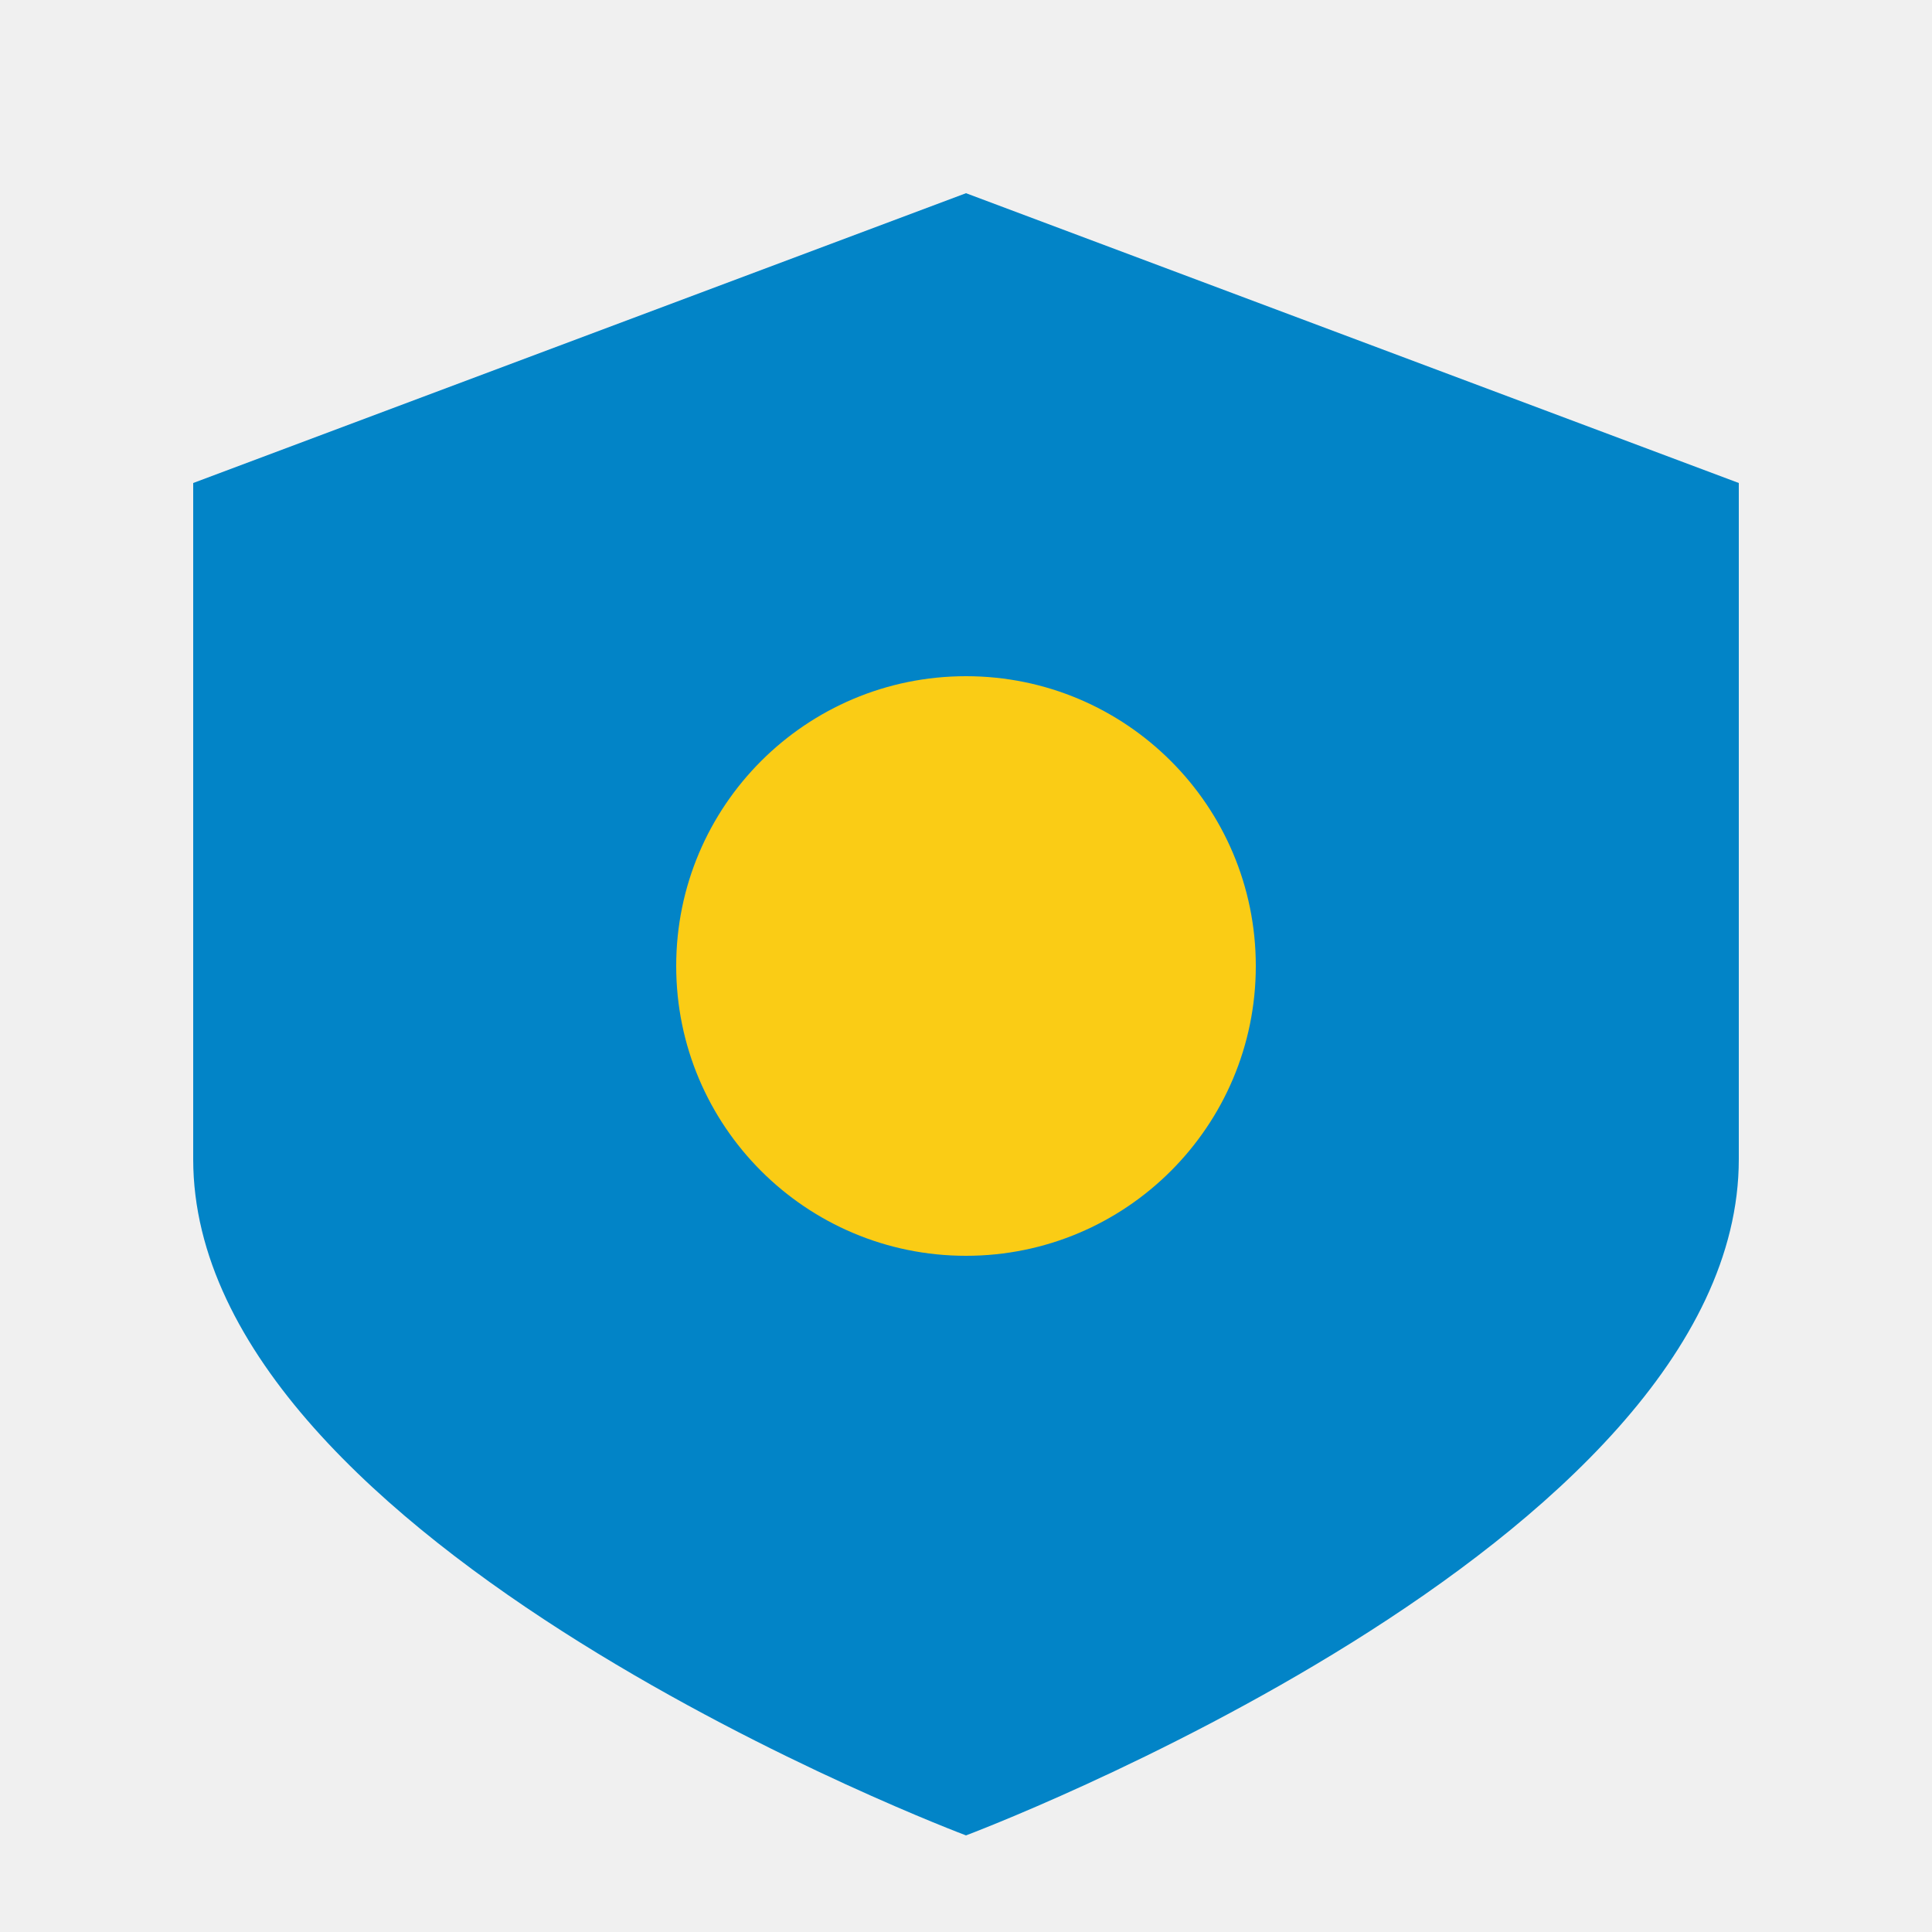
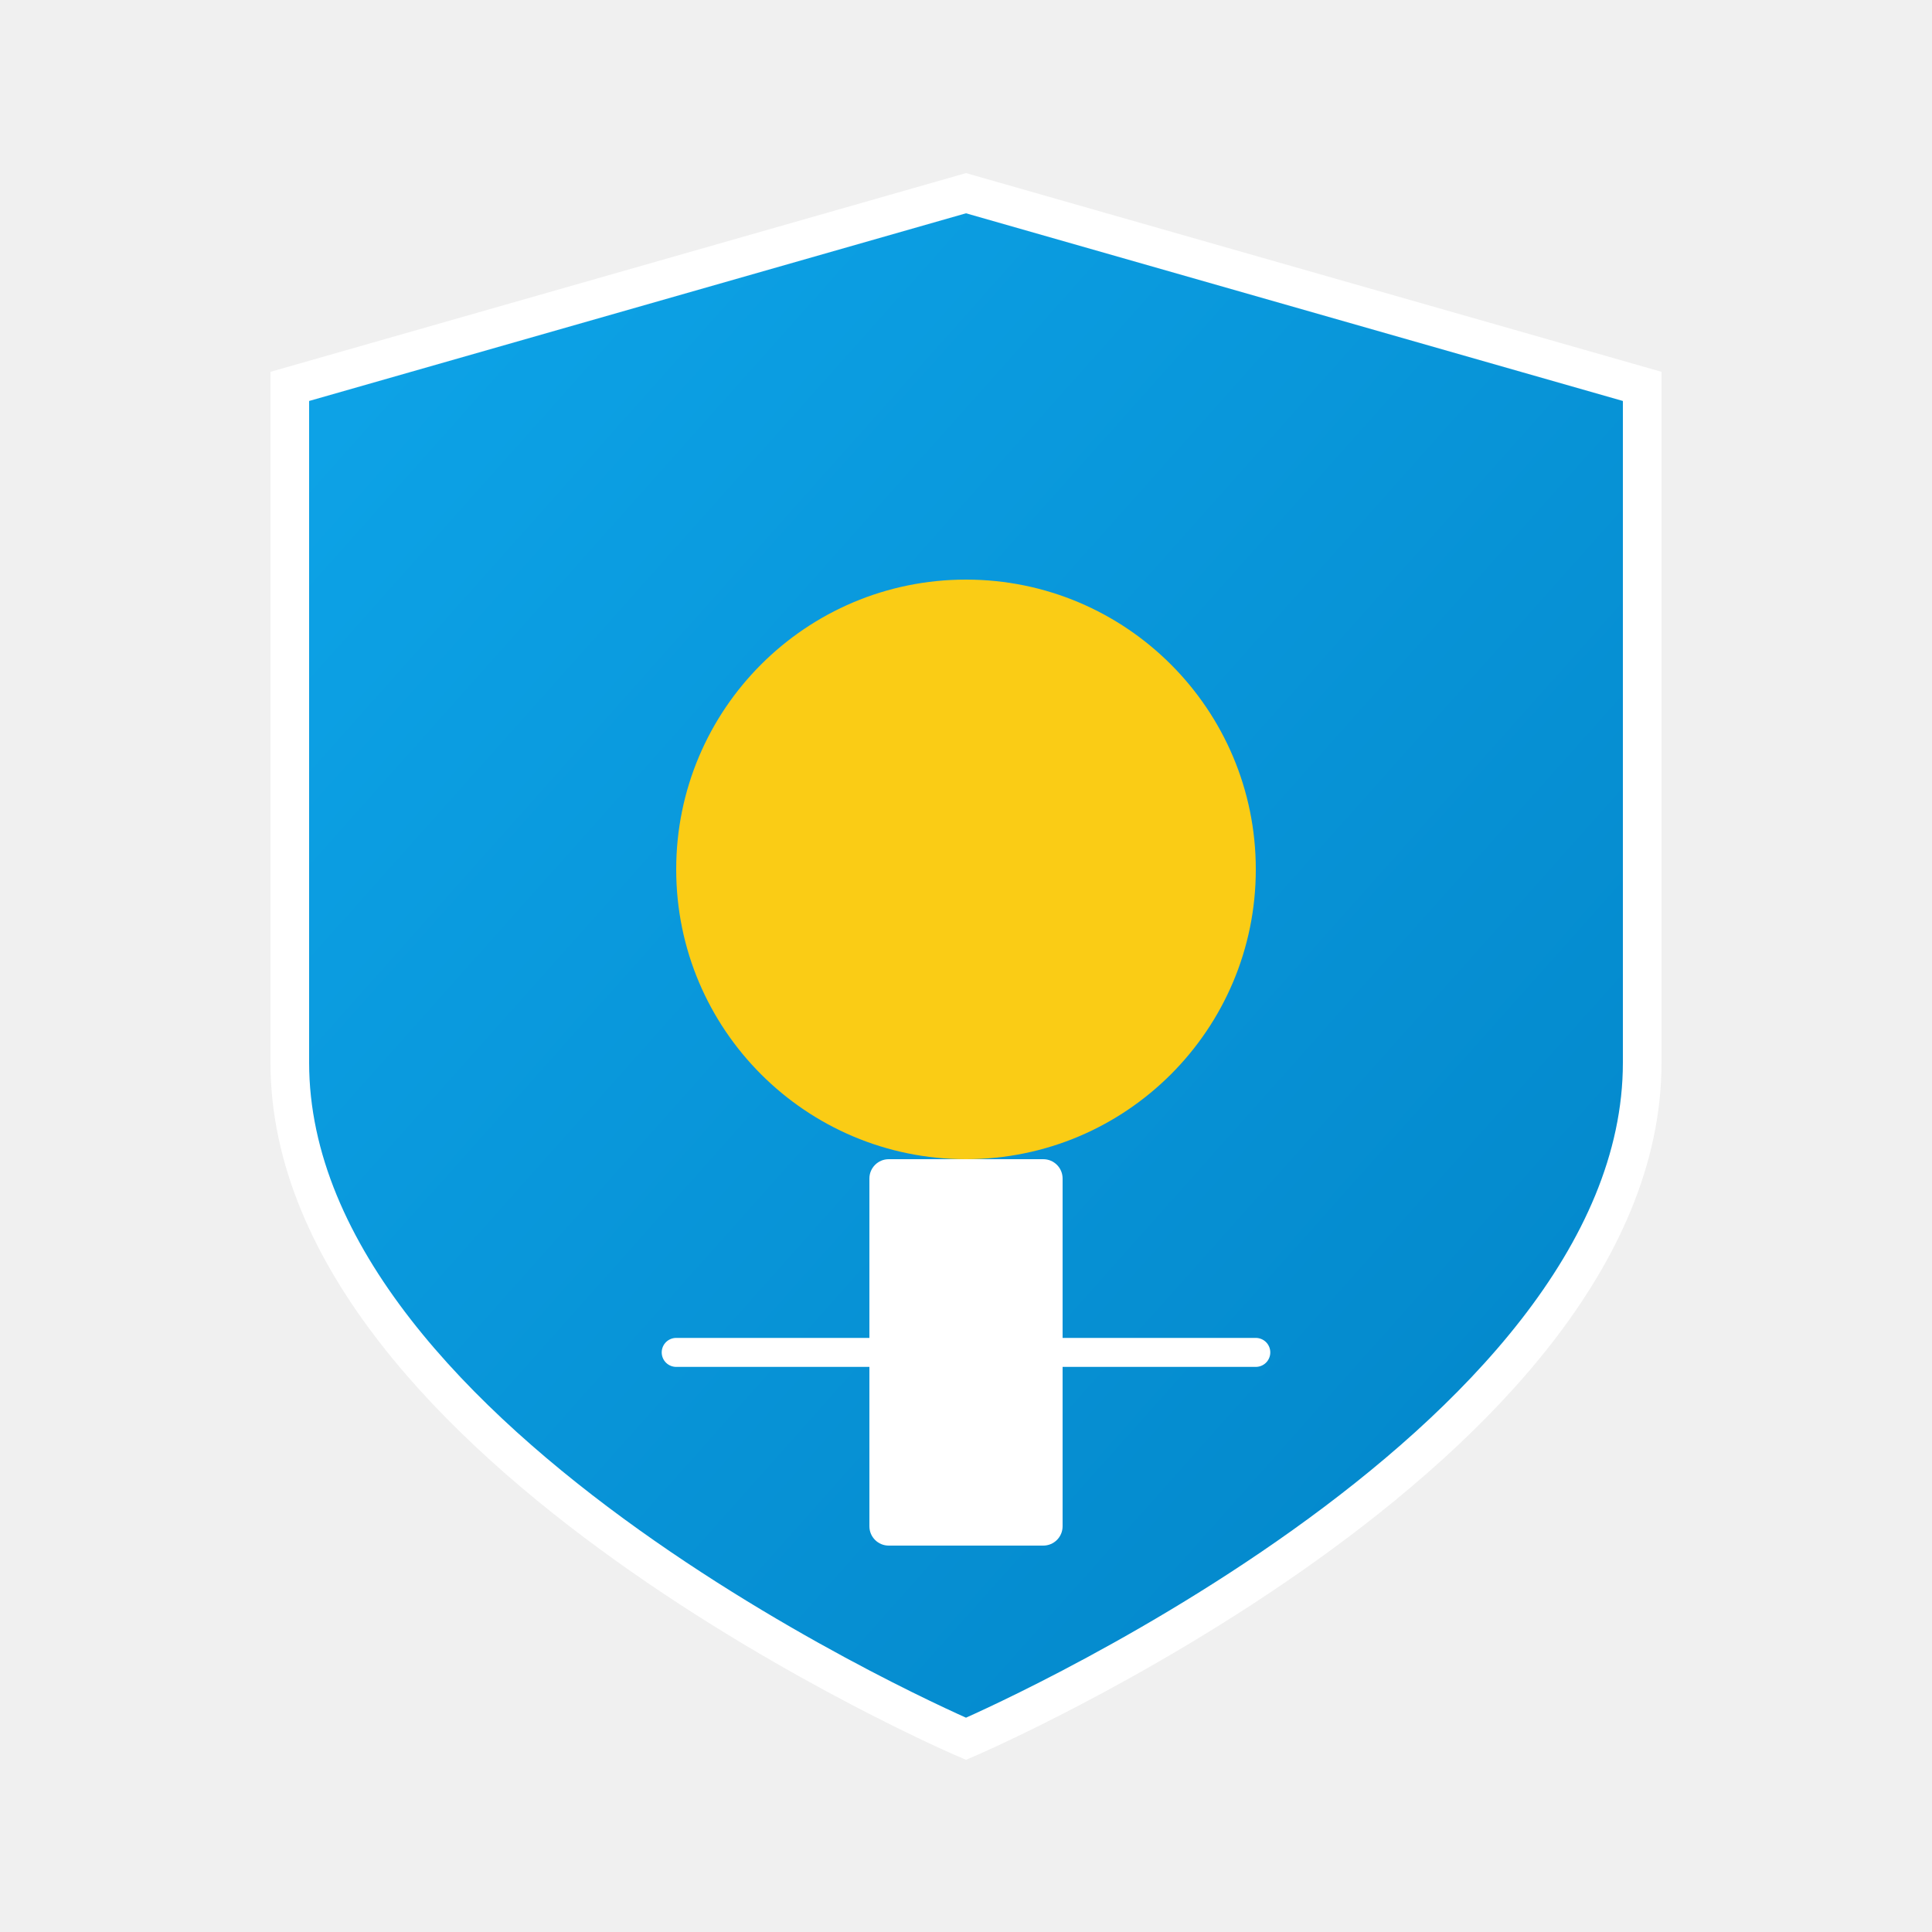
- <svg xmlns="http://www.w3.org/2000/svg" viewBox="0 0 100 100">
-   <path d="M50 10 L90 25 L90 60 C90 80 50 95 50 95 C50 95 10 80 10 60 L10 25 Z" fill="#0284c7" />
-   <circle cx="50" cy="50" r="15" fill="#facc15" />
+ <svg xmlns="http://www.w3.org/2000/svg" viewBox="0 0 400 400">
+   <defs>
+     <linearGradient id="shieldGrad" x1="0%" y1="0%" x2="100%" y2="100%">
+       <stop offset="0%" style="stop-color:#0ea5e9;stop-opacity:1" />
+       <stop offset="100%" style="stop-color:#0284c7;stop-opacity:1" />
+     </linearGradient>
+   </defs>
+   <path d="M200 40 L340 80 L340 220 C340 300 200 360 200 360 C200 360 60 300 60 220 L60 80 Z" fill="url(#shieldGrad)" stroke="#ffffff" stroke-width="8" />
+   <circle cx="200" cy="180" r="60" fill="#facc15" />
+   <rect x="180" y="240" width="40" height="80" rx="4" fill="#ffffff" />
+   <path d="M140 280 L260 280" stroke="#ffffff" stroke-width="6" stroke-linecap="round" />
</svg>
